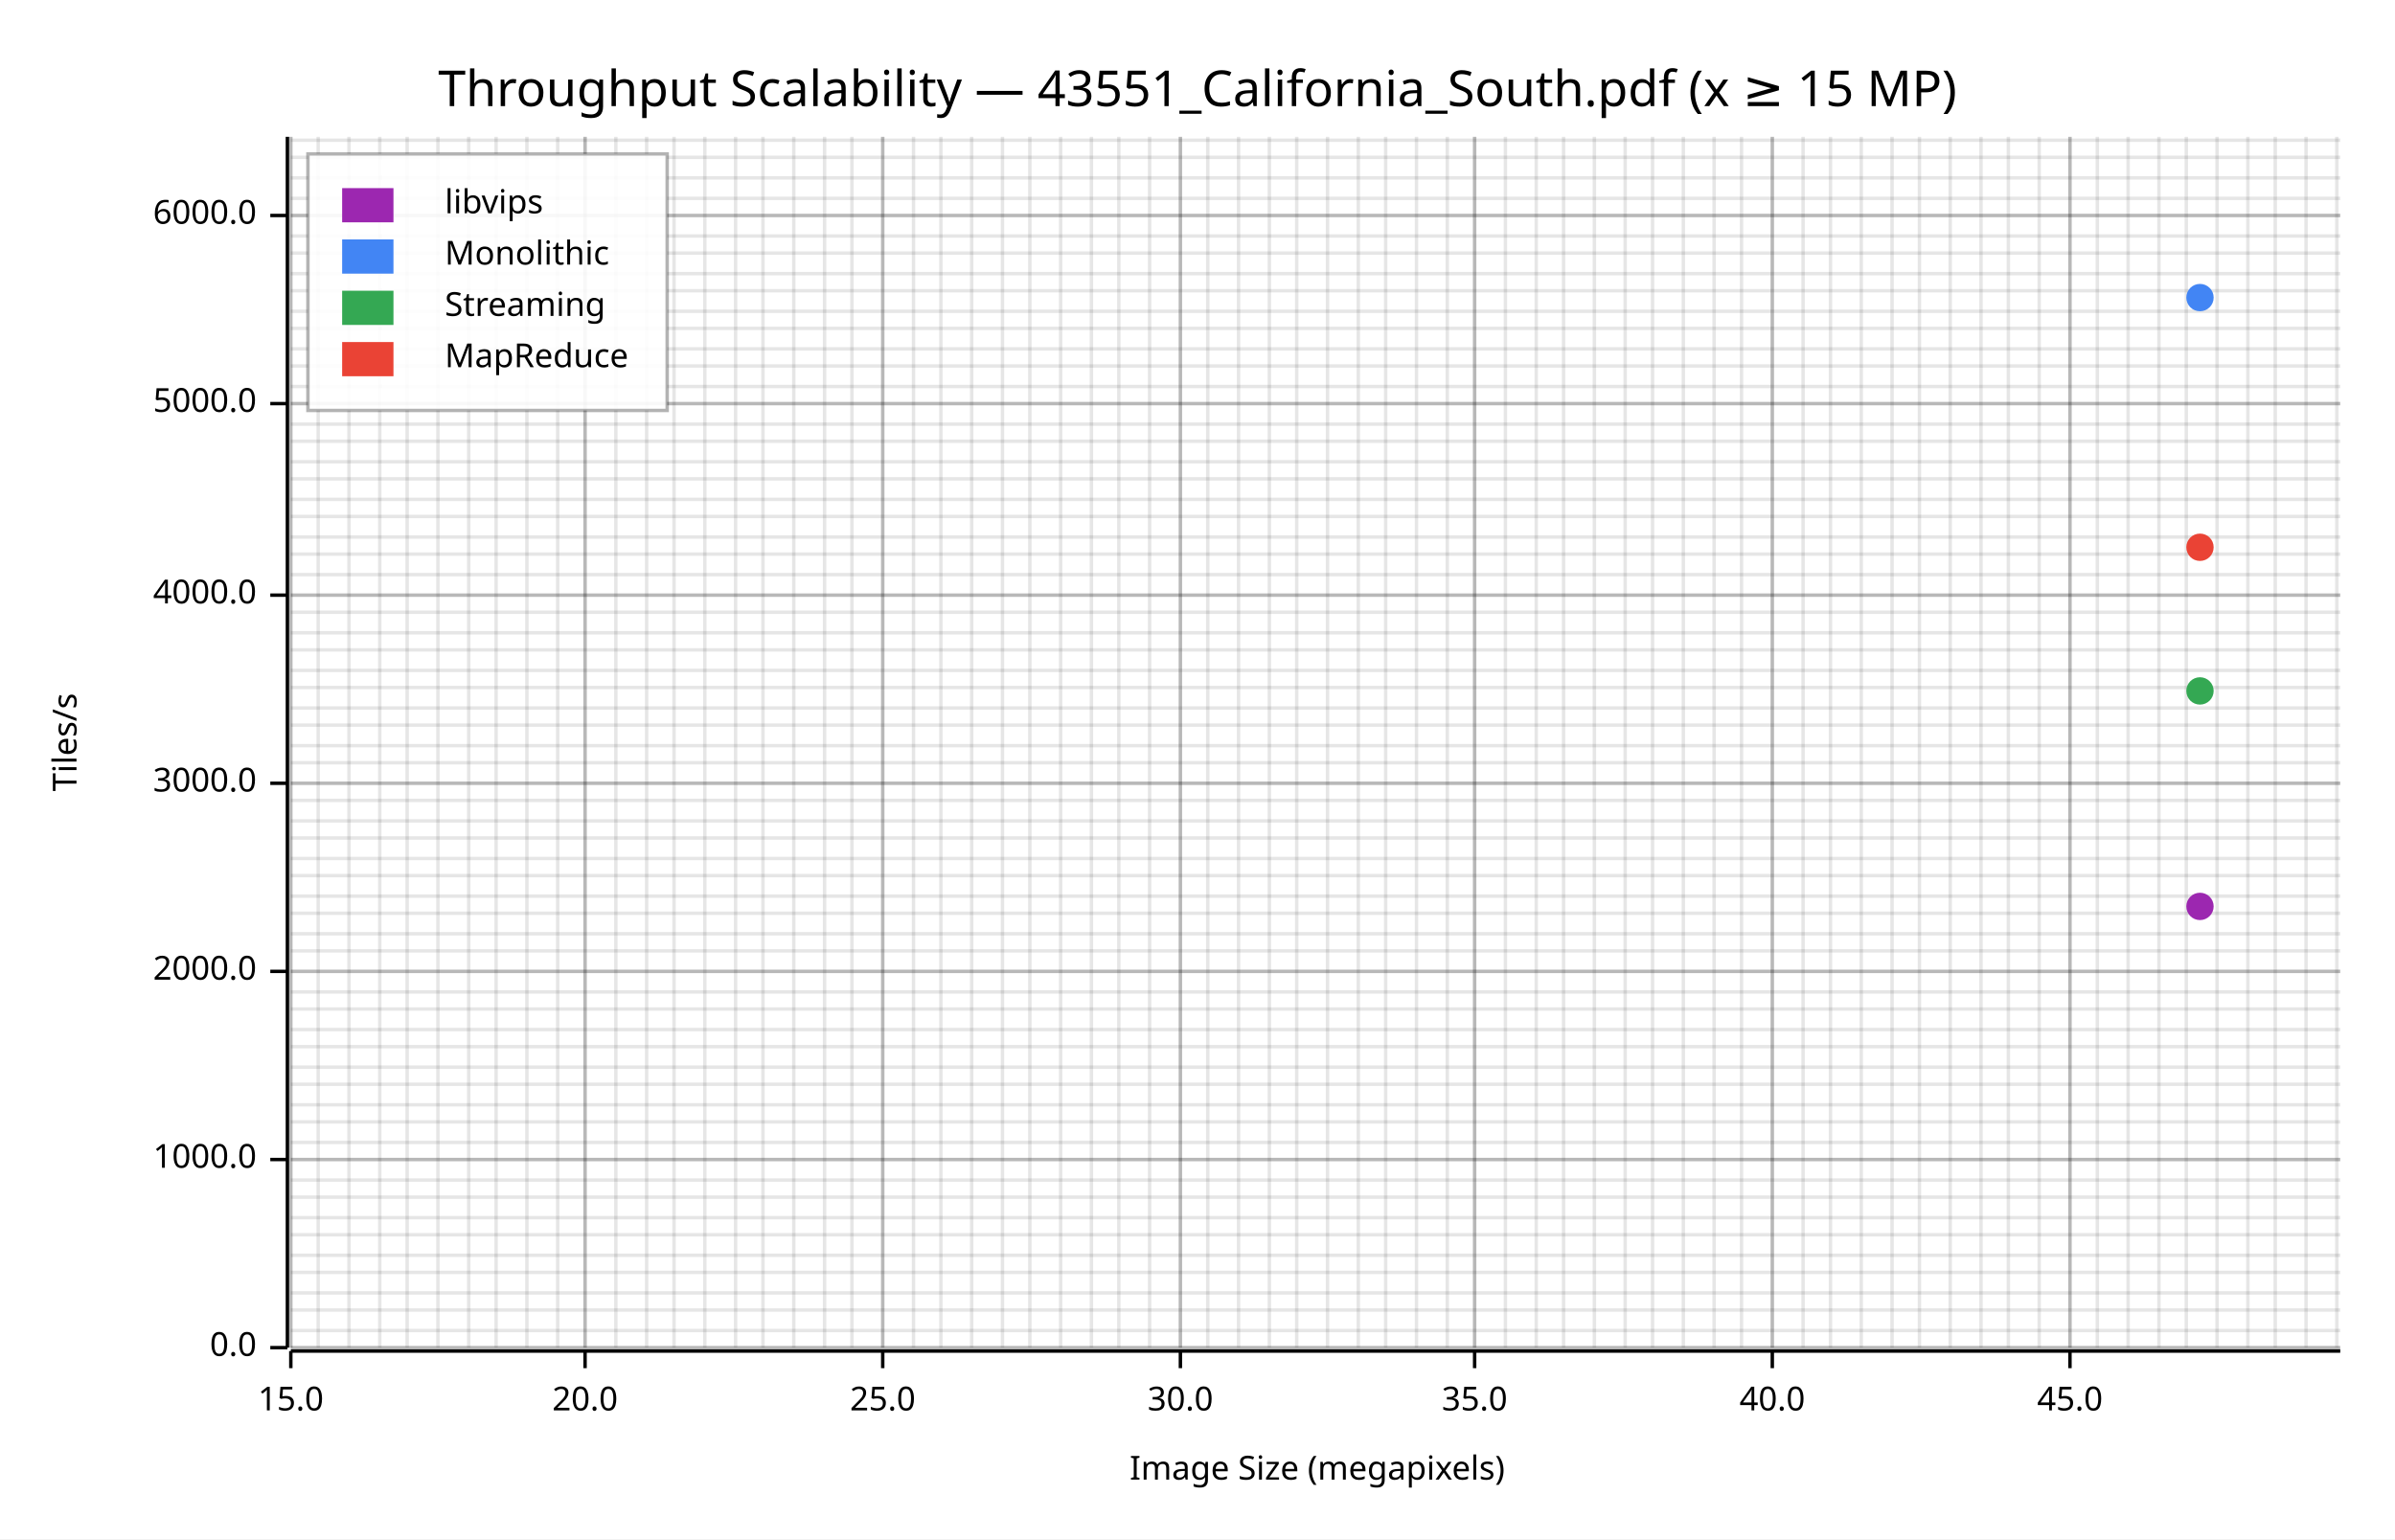
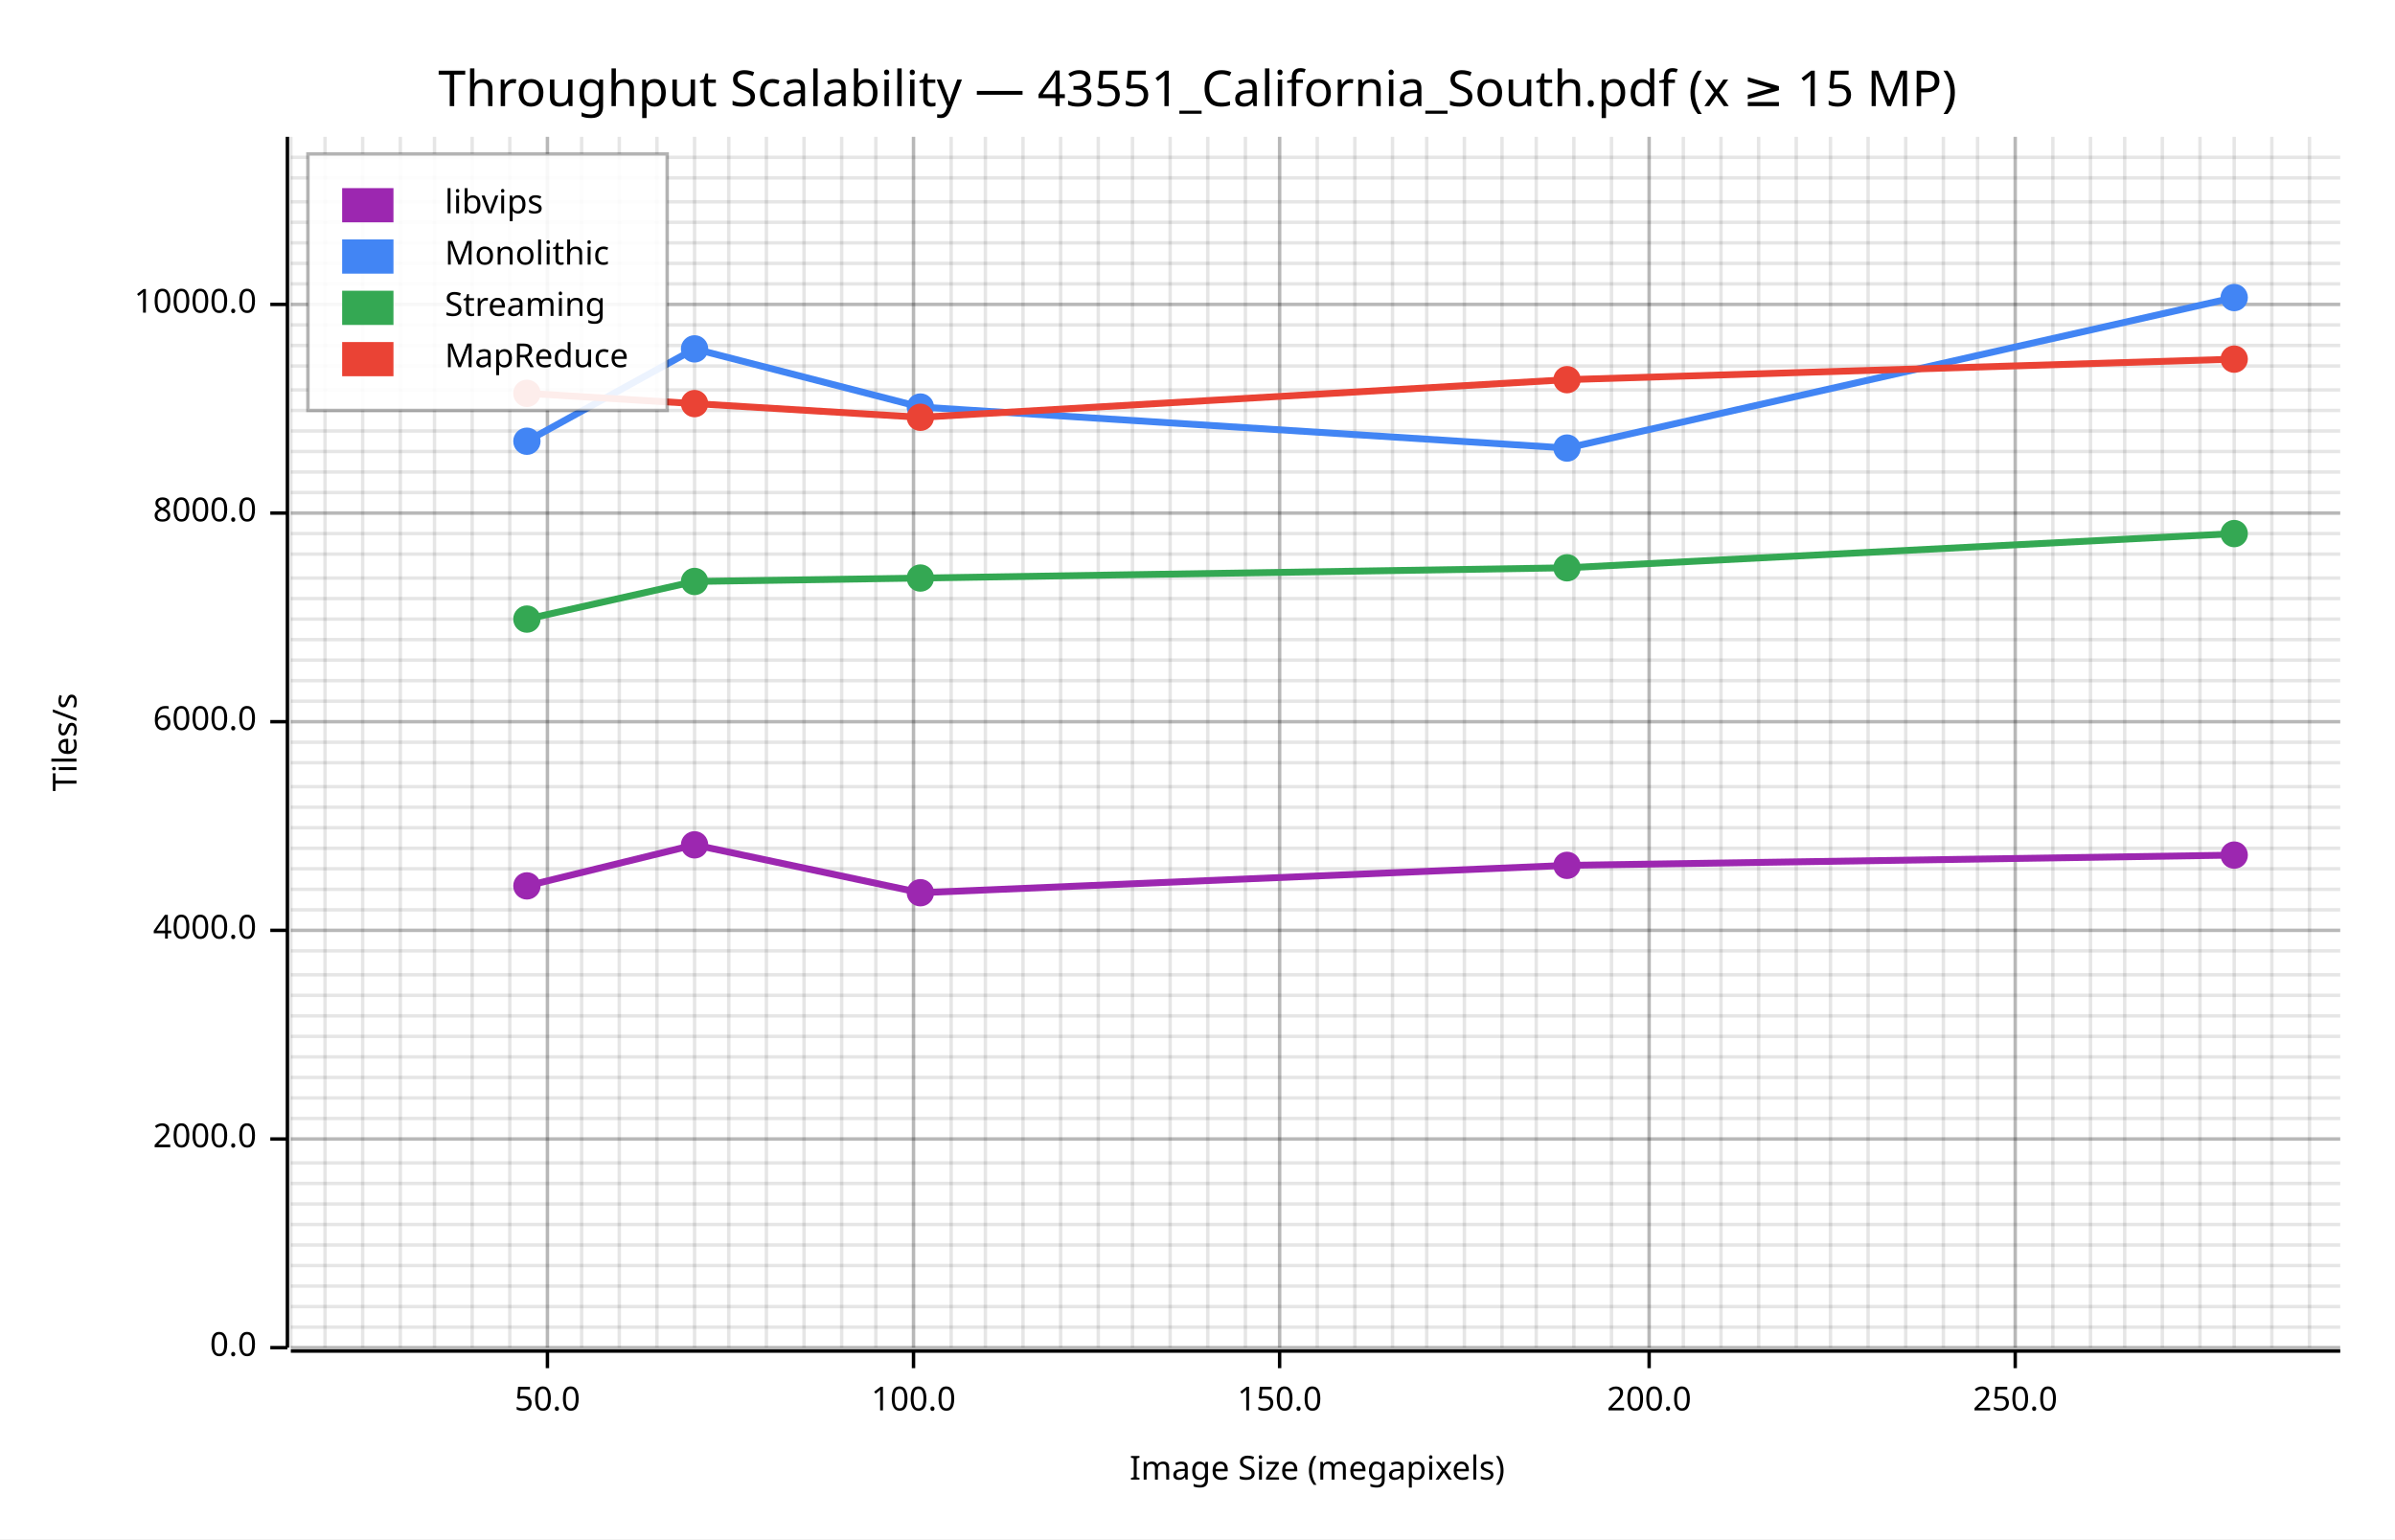
<svg xmlns="http://www.w3.org/2000/svg" width="700" height="450" viewBox="0 0 700 450">
  <rect x="0" y="0" width="700" height="450" opacity="1" fill="#FFFFFF" stroke="none" />
  <text x="350" y="20" dy="0.76em" text-anchor="middle" font-family="sans-serif" font-size="14.516" opacity="1" fill="#000000">
Throughput Scalability — 43551_California_South.pdf  (x ≥ 15 MP)
</text>
  <line opacity="0.1" stroke="#000000" stroke-width="1" x1="85" y1="394" x2="85" y2="40" />
-   <line opacity="0.1" stroke="#000000" stroke-width="1" x1="93" y1="394" x2="93" y2="40" />
-   <line opacity="0.1" stroke="#000000" stroke-width="1" x1="102" y1="394" x2="102" y2="40" />
-   <line opacity="0.1" stroke="#000000" stroke-width="1" x1="111" y1="394" x2="111" y2="40" />
-   <line opacity="0.1" stroke="#000000" stroke-width="1" x1="119" y1="394" x2="119" y2="40" />
-   <line opacity="0.1" stroke="#000000" stroke-width="1" x1="128" y1="394" x2="128" y2="40" />
-   <line opacity="0.1" stroke="#000000" stroke-width="1" x1="137" y1="394" x2="137" y2="40" />
-   <line opacity="0.1" stroke="#000000" stroke-width="1" x1="145" y1="394" x2="145" y2="40" />
-   <line opacity="0.1" stroke="#000000" stroke-width="1" x1="154" y1="394" x2="154" y2="40" />
-   <line opacity="0.1" stroke="#000000" stroke-width="1" x1="163" y1="394" x2="163" y2="40" />
-   <line opacity="0.1" stroke="#000000" stroke-width="1" x1="171" y1="394" x2="171" y2="40" />
-   <line opacity="0.1" stroke="#000000" stroke-width="1" x1="180" y1="394" x2="180" y2="40" />
-   <line opacity="0.1" stroke="#000000" stroke-width="1" x1="189" y1="394" x2="189" y2="40" />
-   <line opacity="0.1" stroke="#000000" stroke-width="1" x1="197" y1="394" x2="197" y2="40" />
-   <line opacity="0.1" stroke="#000000" stroke-width="1" x1="206" y1="394" x2="206" y2="40" />
-   <line opacity="0.1" stroke="#000000" stroke-width="1" x1="215" y1="394" x2="215" y2="40" />
-   <line opacity="0.1" stroke="#000000" stroke-width="1" x1="223" y1="394" x2="223" y2="40" />
-   <line opacity="0.1" stroke="#000000" stroke-width="1" x1="232" y1="394" x2="232" y2="40" />
-   <line opacity="0.1" stroke="#000000" stroke-width="1" x1="241" y1="394" x2="241" y2="40" />
-   <line opacity="0.1" stroke="#000000" stroke-width="1" x1="249" y1="394" x2="249" y2="40" />
-   <line opacity="0.1" stroke="#000000" stroke-width="1" x1="258" y1="394" x2="258" y2="40" />
+   <line opacity="0.1" stroke="#000000" stroke-width="1" x1="95" y1="394" x2="95" y2="40" />
+   <line opacity="0.1" stroke="#000000" stroke-width="1" x1="106" y1="394" x2="106" y2="40" />
+   <line opacity="0.1" stroke="#000000" stroke-width="1" x1="117" y1="394" x2="117" y2="40" />
+   <line opacity="0.1" stroke="#000000" stroke-width="1" x1="127" y1="394" x2="127" y2="40" />
+   <line opacity="0.1" stroke="#000000" stroke-width="1" x1="138" y1="394" x2="138" y2="40" />
+   <line opacity="0.1" stroke="#000000" stroke-width="1" x1="149" y1="394" x2="149" y2="40" />
+   <line opacity="0.1" stroke="#000000" stroke-width="1" x1="160" y1="394" x2="160" y2="40" />
+   <line opacity="0.1" stroke="#000000" stroke-width="1" x1="170" y1="394" x2="170" y2="40" />
+   <line opacity="0.1" stroke="#000000" stroke-width="1" x1="181" y1="394" x2="181" y2="40" />
+   <line opacity="0.1" stroke="#000000" stroke-width="1" x1="192" y1="394" x2="192" y2="40" />
+   <line opacity="0.1" stroke="#000000" stroke-width="1" x1="203" y1="394" x2="203" y2="40" />
+   <line opacity="0.1" stroke="#000000" stroke-width="1" x1="213" y1="394" x2="213" y2="40" />
+   <line opacity="0.1" stroke="#000000" stroke-width="1" x1="224" y1="394" x2="224" y2="40" />
+   <line opacity="0.1" stroke="#000000" stroke-width="1" x1="235" y1="394" x2="235" y2="40" />
+   <line opacity="0.1" stroke="#000000" stroke-width="1" x1="246" y1="394" x2="246" y2="40" />
+   <line opacity="0.1" stroke="#000000" stroke-width="1" x1="256" y1="394" x2="256" y2="40" />
  <line opacity="0.1" stroke="#000000" stroke-width="1" x1="267" y1="394" x2="267" y2="40" />
-   <line opacity="0.1" stroke="#000000" stroke-width="1" x1="275" y1="394" x2="275" y2="40" />
-   <line opacity="0.1" stroke="#000000" stroke-width="1" x1="284" y1="394" x2="284" y2="40" />
-   <line opacity="0.1" stroke="#000000" stroke-width="1" x1="293" y1="394" x2="293" y2="40" />
-   <line opacity="0.1" stroke="#000000" stroke-width="1" x1="301" y1="394" x2="301" y2="40" />
+   <line opacity="0.1" stroke="#000000" stroke-width="1" x1="278" y1="394" x2="278" y2="40" />
+   <line opacity="0.1" stroke="#000000" stroke-width="1" x1="288" y1="394" x2="288" y2="40" />
+   <line opacity="0.1" stroke="#000000" stroke-width="1" x1="299" y1="394" x2="299" y2="40" />
  <line opacity="0.1" stroke="#000000" stroke-width="1" x1="310" y1="394" x2="310" y2="40" />
-   <line opacity="0.1" stroke="#000000" stroke-width="1" x1="319" y1="394" x2="319" y2="40" />
-   <line opacity="0.1" stroke="#000000" stroke-width="1" x1="327" y1="394" x2="327" y2="40" />
-   <line opacity="0.1" stroke="#000000" stroke-width="1" x1="336" y1="394" x2="336" y2="40" />
-   <line opacity="0.1" stroke="#000000" stroke-width="1" x1="345" y1="394" x2="345" y2="40" />
+   <line opacity="0.1" stroke="#000000" stroke-width="1" x1="321" y1="394" x2="321" y2="40" />
+   <line opacity="0.1" stroke="#000000" stroke-width="1" x1="331" y1="394" x2="331" y2="40" />
+   <line opacity="0.1" stroke="#000000" stroke-width="1" x1="342" y1="394" x2="342" y2="40" />
  <line opacity="0.1" stroke="#000000" stroke-width="1" x1="353" y1="394" x2="353" y2="40" />
-   <line opacity="0.1" stroke="#000000" stroke-width="1" x1="362" y1="394" x2="362" y2="40" />
-   <line opacity="0.1" stroke="#000000" stroke-width="1" x1="371" y1="394" x2="371" y2="40" />
-   <line opacity="0.1" stroke="#000000" stroke-width="1" x1="379" y1="394" x2="379" y2="40" />
-   <line opacity="0.1" stroke="#000000" stroke-width="1" x1="388" y1="394" x2="388" y2="40" />
-   <line opacity="0.1" stroke="#000000" stroke-width="1" x1="397" y1="394" x2="397" y2="40" />
-   <line opacity="0.1" stroke="#000000" stroke-width="1" x1="405" y1="394" x2="405" y2="40" />
-   <line opacity="0.1" stroke="#000000" stroke-width="1" x1="414" y1="394" x2="414" y2="40" />
-   <line opacity="0.1" stroke="#000000" stroke-width="1" x1="423" y1="394" x2="423" y2="40" />
-   <line opacity="0.1" stroke="#000000" stroke-width="1" x1="431" y1="394" x2="431" y2="40" />
-   <line opacity="0.1" stroke="#000000" stroke-width="1" x1="440" y1="394" x2="440" y2="40" />
+   <line opacity="0.1" stroke="#000000" stroke-width="1" x1="364" y1="394" x2="364" y2="40" />
+   <line opacity="0.1" stroke="#000000" stroke-width="1" x1="374" y1="394" x2="374" y2="40" />
+   <line opacity="0.1" stroke="#000000" stroke-width="1" x1="385" y1="394" x2="385" y2="40" />
+   <line opacity="0.1" stroke="#000000" stroke-width="1" x1="396" y1="394" x2="396" y2="40" />
+   <line opacity="0.1" stroke="#000000" stroke-width="1" x1="407" y1="394" x2="407" y2="40" />
+   <line opacity="0.1" stroke="#000000" stroke-width="1" x1="417" y1="394" x2="417" y2="40" />
+   <line opacity="0.1" stroke="#000000" stroke-width="1" x1="428" y1="394" x2="428" y2="40" />
+   <line opacity="0.1" stroke="#000000" stroke-width="1" x1="439" y1="394" x2="439" y2="40" />
  <line opacity="0.1" stroke="#000000" stroke-width="1" x1="449" y1="394" x2="449" y2="40" />
-   <line opacity="0.1" stroke="#000000" stroke-width="1" x1="457" y1="394" x2="457" y2="40" />
-   <line opacity="0.1" stroke="#000000" stroke-width="1" x1="466" y1="394" x2="466" y2="40" />
-   <line opacity="0.1" stroke="#000000" stroke-width="1" x1="475" y1="394" x2="475" y2="40" />
-   <line opacity="0.1" stroke="#000000" stroke-width="1" x1="483" y1="394" x2="483" y2="40" />
+   <line opacity="0.1" stroke="#000000" stroke-width="1" x1="460" y1="394" x2="460" y2="40" />
+   <line opacity="0.1" stroke="#000000" stroke-width="1" x1="471" y1="394" x2="471" y2="40" />
+   <line opacity="0.1" stroke="#000000" stroke-width="1" x1="482" y1="394" x2="482" y2="40" />
  <line opacity="0.1" stroke="#000000" stroke-width="1" x1="492" y1="394" x2="492" y2="40" />
-   <line opacity="0.1" stroke="#000000" stroke-width="1" x1="501" y1="394" x2="501" y2="40" />
-   <line opacity="0.1" stroke="#000000" stroke-width="1" x1="509" y1="394" x2="509" y2="40" />
-   <line opacity="0.1" stroke="#000000" stroke-width="1" x1="518" y1="394" x2="518" y2="40" />
-   <line opacity="0.1" stroke="#000000" stroke-width="1" x1="527" y1="394" x2="527" y2="40" />
+   <line opacity="0.1" stroke="#000000" stroke-width="1" x1="503" y1="394" x2="503" y2="40" />
+   <line opacity="0.1" stroke="#000000" stroke-width="1" x1="514" y1="394" x2="514" y2="40" />
+   <line opacity="0.1" stroke="#000000" stroke-width="1" x1="525" y1="394" x2="525" y2="40" />
  <line opacity="0.1" stroke="#000000" stroke-width="1" x1="535" y1="394" x2="535" y2="40" />
-   <line opacity="0.1" stroke="#000000" stroke-width="1" x1="544" y1="394" x2="544" y2="40" />
-   <line opacity="0.1" stroke="#000000" stroke-width="1" x1="553" y1="394" x2="553" y2="40" />
-   <line opacity="0.1" stroke="#000000" stroke-width="1" x1="561" y1="394" x2="561" y2="40" />
-   <line opacity="0.1" stroke="#000000" stroke-width="1" x1="570" y1="394" x2="570" y2="40" />
-   <line opacity="0.1" stroke="#000000" stroke-width="1" x1="579" y1="394" x2="579" y2="40" />
-   <line opacity="0.1" stroke="#000000" stroke-width="1" x1="587" y1="394" x2="587" y2="40" />
-   <line opacity="0.1" stroke="#000000" stroke-width="1" x1="596" y1="394" x2="596" y2="40" />
-   <line opacity="0.1" stroke="#000000" stroke-width="1" x1="605" y1="394" x2="605" y2="40" />
-   <line opacity="0.1" stroke="#000000" stroke-width="1" x1="613" y1="394" x2="613" y2="40" />
-   <line opacity="0.1" stroke="#000000" stroke-width="1" x1="622" y1="394" x2="622" y2="40" />
-   <line opacity="0.1" stroke="#000000" stroke-width="1" x1="631" y1="394" x2="631" y2="40" />
-   <line opacity="0.1" stroke="#000000" stroke-width="1" x1="639" y1="394" x2="639" y2="40" />
-   <line opacity="0.1" stroke="#000000" stroke-width="1" x1="648" y1="394" x2="648" y2="40" />
-   <line opacity="0.1" stroke="#000000" stroke-width="1" x1="657" y1="394" x2="657" y2="40" />
-   <line opacity="0.1" stroke="#000000" stroke-width="1" x1="665" y1="394" x2="665" y2="40" />
-   <line opacity="0.1" stroke="#000000" stroke-width="1" x1="674" y1="394" x2="674" y2="40" />
-   <line opacity="0.1" stroke="#000000" stroke-width="1" x1="683" y1="394" x2="683" y2="40" />
+   <line opacity="0.1" stroke="#000000" stroke-width="1" x1="546" y1="394" x2="546" y2="40" />
+   <line opacity="0.1" stroke="#000000" stroke-width="1" x1="557" y1="394" x2="557" y2="40" />
+   <line opacity="0.1" stroke="#000000" stroke-width="1" x1="568" y1="394" x2="568" y2="40" />
+   <line opacity="0.1" stroke="#000000" stroke-width="1" x1="578" y1="394" x2="578" y2="40" />
+   <line opacity="0.1" stroke="#000000" stroke-width="1" x1="589" y1="394" x2="589" y2="40" />
+   <line opacity="0.1" stroke="#000000" stroke-width="1" x1="600" y1="394" x2="600" y2="40" />
+   <line opacity="0.1" stroke="#000000" stroke-width="1" x1="611" y1="394" x2="611" y2="40" />
+   <line opacity="0.1" stroke="#000000" stroke-width="1" x1="621" y1="394" x2="621" y2="40" />
+   <line opacity="0.1" stroke="#000000" stroke-width="1" x1="632" y1="394" x2="632" y2="40" />
+   <line opacity="0.1" stroke="#000000" stroke-width="1" x1="643" y1="394" x2="643" y2="40" />
+   <line opacity="0.1" stroke="#000000" stroke-width="1" x1="653" y1="394" x2="653" y2="40" />
+   <line opacity="0.1" stroke="#000000" stroke-width="1" x1="664" y1="394" x2="664" y2="40" />
+   <line opacity="0.1" stroke="#000000" stroke-width="1" x1="675" y1="394" x2="675" y2="40" />
  <line opacity="0.1" stroke="#000000" stroke-width="1" x1="85" y1="394" x2="684" y2="394" />
-   <line opacity="0.1" stroke="#000000" stroke-width="1" x1="85" y1="389" x2="684" y2="389" />
-   <line opacity="0.1" stroke="#000000" stroke-width="1" x1="85" y1="383" x2="684" y2="383" />
-   <line opacity="0.1" stroke="#000000" stroke-width="1" x1="85" y1="378" x2="684" y2="378" />
-   <line opacity="0.1" stroke="#000000" stroke-width="1" x1="85" y1="372" x2="684" y2="372" />
-   <line opacity="0.1" stroke="#000000" stroke-width="1" x1="85" y1="367" x2="684" y2="367" />
-   <line opacity="0.1" stroke="#000000" stroke-width="1" x1="85" y1="361" x2="684" y2="361" />
-   <line opacity="0.1" stroke="#000000" stroke-width="1" x1="85" y1="356" x2="684" y2="356" />
-   <line opacity="0.1" stroke="#000000" stroke-width="1" x1="85" y1="350" x2="684" y2="350" />
-   <line opacity="0.1" stroke="#000000" stroke-width="1" x1="85" y1="345" x2="684" y2="345" />
-   <line opacity="0.1" stroke="#000000" stroke-width="1" x1="85" y1="339" x2="684" y2="339" />
-   <line opacity="0.1" stroke="#000000" stroke-width="1" x1="85" y1="334" x2="684" y2="334" />
-   <line opacity="0.1" stroke="#000000" stroke-width="1" x1="85" y1="328" x2="684" y2="328" />
-   <line opacity="0.1" stroke="#000000" stroke-width="1" x1="85" y1="323" x2="684" y2="323" />
-   <line opacity="0.1" stroke="#000000" stroke-width="1" x1="85" y1="317" x2="684" y2="317" />
-   <line opacity="0.1" stroke="#000000" stroke-width="1" x1="85" y1="312" x2="684" y2="312" />
-   <line opacity="0.1" stroke="#000000" stroke-width="1" x1="85" y1="306" x2="684" y2="306" />
-   <line opacity="0.1" stroke="#000000" stroke-width="1" x1="85" y1="301" x2="684" y2="301" />
-   <line opacity="0.1" stroke="#000000" stroke-width="1" x1="85" y1="295" x2="684" y2="295" />
-   <line opacity="0.1" stroke="#000000" stroke-width="1" x1="85" y1="290" x2="684" y2="290" />
-   <line opacity="0.1" stroke="#000000" stroke-width="1" x1="85" y1="284" x2="684" y2="284" />
+   <line opacity="0.1" stroke="#000000" stroke-width="1" x1="85" y1="388" x2="684" y2="388" />
+   <line opacity="0.1" stroke="#000000" stroke-width="1" x1="85" y1="382" x2="684" y2="382" />
+   <line opacity="0.1" stroke="#000000" stroke-width="1" x1="85" y1="376" x2="684" y2="376" />
+   <line opacity="0.1" stroke="#000000" stroke-width="1" x1="85" y1="370" x2="684" y2="370" />
+   <line opacity="0.1" stroke="#000000" stroke-width="1" x1="85" y1="364" x2="684" y2="364" />
+   <line opacity="0.1" stroke="#000000" stroke-width="1" x1="85" y1="358" x2="684" y2="358" />
+   <line opacity="0.1" stroke="#000000" stroke-width="1" x1="85" y1="352" x2="684" y2="352" />
+   <line opacity="0.1" stroke="#000000" stroke-width="1" x1="85" y1="346" x2="684" y2="346" />
+   <line opacity="0.1" stroke="#000000" stroke-width="1" x1="85" y1="340" x2="684" y2="340" />
+   <line opacity="0.1" stroke="#000000" stroke-width="1" x1="85" y1="333" x2="684" y2="333" />
+   <line opacity="0.1" stroke="#000000" stroke-width="1" x1="85" y1="327" x2="684" y2="327" />
+   <line opacity="0.1" stroke="#000000" stroke-width="1" x1="85" y1="321" x2="684" y2="321" />
+   <line opacity="0.1" stroke="#000000" stroke-width="1" x1="85" y1="315" x2="684" y2="315" />
+   <line opacity="0.1" stroke="#000000" stroke-width="1" x1="85" y1="309" x2="684" y2="309" />
+   <line opacity="0.1" stroke="#000000" stroke-width="1" x1="85" y1="303" x2="684" y2="303" />
+   <line opacity="0.1" stroke="#000000" stroke-width="1" x1="85" y1="297" x2="684" y2="297" />
+   <line opacity="0.1" stroke="#000000" stroke-width="1" x1="85" y1="291" x2="684" y2="291" />
+   <line opacity="0.1" stroke="#000000" stroke-width="1" x1="85" y1="285" x2="684" y2="285" />
  <line opacity="0.1" stroke="#000000" stroke-width="1" x1="85" y1="278" x2="684" y2="278" />
-   <line opacity="0.1" stroke="#000000" stroke-width="1" x1="85" y1="273" x2="684" y2="273" />
-   <line opacity="0.1" stroke="#000000" stroke-width="1" x1="85" y1="267" x2="684" y2="267" />
-   <line opacity="0.1" stroke="#000000" stroke-width="1" x1="85" y1="262" x2="684" y2="262" />
-   <line opacity="0.1" stroke="#000000" stroke-width="1" x1="85" y1="256" x2="684" y2="256" />
-   <line opacity="0.1" stroke="#000000" stroke-width="1" x1="85" y1="251" x2="684" y2="251" />
-   <line opacity="0.1" stroke="#000000" stroke-width="1" x1="85" y1="245" x2="684" y2="245" />
-   <line opacity="0.1" stroke="#000000" stroke-width="1" x1="85" y1="240" x2="684" y2="240" />
-   <line opacity="0.1" stroke="#000000" stroke-width="1" x1="85" y1="234" x2="684" y2="234" />
-   <line opacity="0.1" stroke="#000000" stroke-width="1" x1="85" y1="229" x2="684" y2="229" />
+   <line opacity="0.1" stroke="#000000" stroke-width="1" x1="85" y1="272" x2="684" y2="272" />
+   <line opacity="0.1" stroke="#000000" stroke-width="1" x1="85" y1="266" x2="684" y2="266" />
+   <line opacity="0.1" stroke="#000000" stroke-width="1" x1="85" y1="260" x2="684" y2="260" />
+   <line opacity="0.1" stroke="#000000" stroke-width="1" x1="85" y1="254" x2="684" y2="254" />
+   <line opacity="0.1" stroke="#000000" stroke-width="1" x1="85" y1="248" x2="684" y2="248" />
+   <line opacity="0.1" stroke="#000000" stroke-width="1" x1="85" y1="242" x2="684" y2="242" />
+   <line opacity="0.1" stroke="#000000" stroke-width="1" x1="85" y1="236" x2="684" y2="236" />
+   <line opacity="0.1" stroke="#000000" stroke-width="1" x1="85" y1="230" x2="684" y2="230" />
  <line opacity="0.1" stroke="#000000" stroke-width="1" x1="85" y1="223" x2="684" y2="223" />
-   <line opacity="0.1" stroke="#000000" stroke-width="1" x1="85" y1="218" x2="684" y2="218" />
-   <line opacity="0.1" stroke="#000000" stroke-width="1" x1="85" y1="212" x2="684" y2="212" />
-   <line opacity="0.1" stroke="#000000" stroke-width="1" x1="85" y1="207" x2="684" y2="207" />
-   <line opacity="0.1" stroke="#000000" stroke-width="1" x1="85" y1="201" x2="684" y2="201" />
-   <line opacity="0.1" stroke="#000000" stroke-width="1" x1="85" y1="196" x2="684" y2="196" />
-   <line opacity="0.1" stroke="#000000" stroke-width="1" x1="85" y1="190" x2="684" y2="190" />
-   <line opacity="0.1" stroke="#000000" stroke-width="1" x1="85" y1="185" x2="684" y2="185" />
-   <line opacity="0.1" stroke="#000000" stroke-width="1" x1="85" y1="179" x2="684" y2="179" />
-   <line opacity="0.1" stroke="#000000" stroke-width="1" x1="85" y1="174" x2="684" y2="174" />
-   <line opacity="0.1" stroke="#000000" stroke-width="1" x1="85" y1="168" x2="684" y2="168" />
+   <line opacity="0.1" stroke="#000000" stroke-width="1" x1="85" y1="217" x2="684" y2="217" />
+   <line opacity="0.1" stroke="#000000" stroke-width="1" x1="85" y1="211" x2="684" y2="211" />
+   <line opacity="0.1" stroke="#000000" stroke-width="1" x1="85" y1="205" x2="684" y2="205" />
+   <line opacity="0.1" stroke="#000000" stroke-width="1" x1="85" y1="199" x2="684" y2="199" />
+   <line opacity="0.1" stroke="#000000" stroke-width="1" x1="85" y1="193" x2="684" y2="193" />
+   <line opacity="0.1" stroke="#000000" stroke-width="1" x1="85" y1="187" x2="684" y2="187" />
+   <line opacity="0.1" stroke="#000000" stroke-width="1" x1="85" y1="181" x2="684" y2="181" />
+   <line opacity="0.1" stroke="#000000" stroke-width="1" x1="85" y1="175" x2="684" y2="175" />
+   <line opacity="0.1" stroke="#000000" stroke-width="1" x1="85" y1="169" x2="684" y2="169" />
  <line opacity="0.1" stroke="#000000" stroke-width="1" x1="85" y1="162" x2="684" y2="162" />
-   <line opacity="0.1" stroke="#000000" stroke-width="1" x1="85" y1="157" x2="684" y2="157" />
-   <line opacity="0.1" stroke="#000000" stroke-width="1" x1="85" y1="151" x2="684" y2="151" />
-   <line opacity="0.1" stroke="#000000" stroke-width="1" x1="85" y1="146" x2="684" y2="146" />
-   <line opacity="0.1" stroke="#000000" stroke-width="1" x1="85" y1="140" x2="684" y2="140" />
-   <line opacity="0.1" stroke="#000000" stroke-width="1" x1="85" y1="135" x2="684" y2="135" />
-   <line opacity="0.1" stroke="#000000" stroke-width="1" x1="85" y1="129" x2="684" y2="129" />
-   <line opacity="0.1" stroke="#000000" stroke-width="1" x1="85" y1="124" x2="684" y2="124" />
-   <line opacity="0.1" stroke="#000000" stroke-width="1" x1="85" y1="118" x2="684" y2="118" />
-   <line opacity="0.1" stroke="#000000" stroke-width="1" x1="85" y1="113" x2="684" y2="113" />
+   <line opacity="0.1" stroke="#000000" stroke-width="1" x1="85" y1="156" x2="684" y2="156" />
+   <line opacity="0.1" stroke="#000000" stroke-width="1" x1="85" y1="150" x2="684" y2="150" />
+   <line opacity="0.1" stroke="#000000" stroke-width="1" x1="85" y1="144" x2="684" y2="144" />
+   <line opacity="0.1" stroke="#000000" stroke-width="1" x1="85" y1="138" x2="684" y2="138" />
+   <line opacity="0.1" stroke="#000000" stroke-width="1" x1="85" y1="132" x2="684" y2="132" />
+   <line opacity="0.1" stroke="#000000" stroke-width="1" x1="85" y1="126" x2="684" y2="126" />
+   <line opacity="0.1" stroke="#000000" stroke-width="1" x1="85" y1="120" x2="684" y2="120" />
+   <line opacity="0.1" stroke="#000000" stroke-width="1" x1="85" y1="114" x2="684" y2="114" />
  <line opacity="0.1" stroke="#000000" stroke-width="1" x1="85" y1="107" x2="684" y2="107" />
-   <line opacity="0.1" stroke="#000000" stroke-width="1" x1="85" y1="102" x2="684" y2="102" />
-   <line opacity="0.1" stroke="#000000" stroke-width="1" x1="85" y1="96" x2="684" y2="96" />
-   <line opacity="0.1" stroke="#000000" stroke-width="1" x1="85" y1="91" x2="684" y2="91" />
-   <line opacity="0.1" stroke="#000000" stroke-width="1" x1="85" y1="85" x2="684" y2="85" />
-   <line opacity="0.1" stroke="#000000" stroke-width="1" x1="85" y1="80" x2="684" y2="80" />
-   <line opacity="0.1" stroke="#000000" stroke-width="1" x1="85" y1="74" x2="684" y2="74" />
-   <line opacity="0.1" stroke="#000000" stroke-width="1" x1="85" y1="69" x2="684" y2="69" />
-   <line opacity="0.1" stroke="#000000" stroke-width="1" x1="85" y1="63" x2="684" y2="63" />
-   <line opacity="0.1" stroke="#000000" stroke-width="1" x1="85" y1="58" x2="684" y2="58" />
+   <line opacity="0.1" stroke="#000000" stroke-width="1" x1="85" y1="101" x2="684" y2="101" />
+   <line opacity="0.1" stroke="#000000" stroke-width="1" x1="85" y1="95" x2="684" y2="95" />
+   <line opacity="0.1" stroke="#000000" stroke-width="1" x1="85" y1="89" x2="684" y2="89" />
+   <line opacity="0.1" stroke="#000000" stroke-width="1" x1="85" y1="83" x2="684" y2="83" />
+   <line opacity="0.1" stroke="#000000" stroke-width="1" x1="85" y1="77" x2="684" y2="77" />
+   <line opacity="0.1" stroke="#000000" stroke-width="1" x1="85" y1="71" x2="684" y2="71" />
+   <line opacity="0.1" stroke="#000000" stroke-width="1" x1="85" y1="65" x2="684" y2="65" />
+   <line opacity="0.1" stroke="#000000" stroke-width="1" x1="85" y1="59" x2="684" y2="59" />
  <line opacity="0.1" stroke="#000000" stroke-width="1" x1="85" y1="52" x2="684" y2="52" />
  <line opacity="0.1" stroke="#000000" stroke-width="1" x1="85" y1="46" x2="684" y2="46" />
-   <line opacity="0.1" stroke="#000000" stroke-width="1" x1="85" y1="41" x2="684" y2="41" />
  <text x="15" y="217" dy="0.76em" text-anchor="middle" font-family="sans-serif" font-size="9.677" opacity="1" fill="#000000" transform="rotate(270, 15, 217)">
Tiles/s
</text>
  <text x="385" y="435" dy="-0.5ex" text-anchor="middle" font-family="sans-serif" font-size="9.677" opacity="1" fill="#000000">
Image Size (megapixels)
</text>
-   <line opacity="0.2" stroke="#000000" stroke-width="1" x1="85" y1="394" x2="85" y2="40" />
-   <line opacity="0.2" stroke="#000000" stroke-width="1" x1="171" y1="394" x2="171" y2="40" />
-   <line opacity="0.2" stroke="#000000" stroke-width="1" x1="258" y1="394" x2="258" y2="40" />
-   <line opacity="0.2" stroke="#000000" stroke-width="1" x1="345" y1="394" x2="345" y2="40" />
-   <line opacity="0.2" stroke="#000000" stroke-width="1" x1="431" y1="394" x2="431" y2="40" />
-   <line opacity="0.2" stroke="#000000" stroke-width="1" x1="518" y1="394" x2="518" y2="40" />
-   <line opacity="0.2" stroke="#000000" stroke-width="1" x1="605" y1="394" x2="605" y2="40" />
+   <line opacity="0.2" stroke="#000000" stroke-width="1" x1="160" y1="394" x2="160" y2="40" />
+   <line opacity="0.2" stroke="#000000" stroke-width="1" x1="267" y1="394" x2="267" y2="40" />
+   <line opacity="0.2" stroke="#000000" stroke-width="1" x1="374" y1="394" x2="374" y2="40" />
+   <line opacity="0.2" stroke="#000000" stroke-width="1" x1="482" y1="394" x2="482" y2="40" />
+   <line opacity="0.2" stroke="#000000" stroke-width="1" x1="589" y1="394" x2="589" y2="40" />
  <line opacity="0.2" stroke="#000000" stroke-width="1" x1="85" y1="394" x2="684" y2="394" />
-   <line opacity="0.2" stroke="#000000" stroke-width="1" x1="85" y1="339" x2="684" y2="339" />
-   <line opacity="0.2" stroke="#000000" stroke-width="1" x1="85" y1="284" x2="684" y2="284" />
-   <line opacity="0.2" stroke="#000000" stroke-width="1" x1="85" y1="229" x2="684" y2="229" />
-   <line opacity="0.2" stroke="#000000" stroke-width="1" x1="85" y1="174" x2="684" y2="174" />
-   <line opacity="0.2" stroke="#000000" stroke-width="1" x1="85" y1="118" x2="684" y2="118" />
-   <line opacity="0.2" stroke="#000000" stroke-width="1" x1="85" y1="63" x2="684" y2="63" />
+   <line opacity="0.2" stroke="#000000" stroke-width="1" x1="85" y1="333" x2="684" y2="333" />
+   <line opacity="0.2" stroke="#000000" stroke-width="1" x1="85" y1="272" x2="684" y2="272" />
+   <line opacity="0.2" stroke="#000000" stroke-width="1" x1="85" y1="211" x2="684" y2="211" />
+   <line opacity="0.2" stroke="#000000" stroke-width="1" x1="85" y1="150" x2="684" y2="150" />
+   <line opacity="0.2" stroke="#000000" stroke-width="1" x1="85" y1="89" x2="684" y2="89" />
  <polyline fill="none" opacity="1" stroke="#000000" stroke-width="1" points="84,40 84,394 " />
  <text x="75" y="394" dy="0.5ex" text-anchor="end" font-family="sans-serif" font-size="9.677" opacity="1" fill="#000000">
0.0
</text>
  <polyline fill="none" opacity="1" stroke="#000000" stroke-width="1" points="79,394 84,394 " />
-   <text x="75" y="339" dy="0.5ex" text-anchor="end" font-family="sans-serif" font-size="9.677" opacity="1" fill="#000000">
- 1000.0
- </text>
-   <polyline fill="none" opacity="1" stroke="#000000" stroke-width="1" points="79,339 84,339 " />
-   <text x="75" y="284" dy="0.5ex" text-anchor="end" font-family="sans-serif" font-size="9.677" opacity="1" fill="#000000">
+   <text x="75" y="333" dy="0.5ex" text-anchor="end" font-family="sans-serif" font-size="9.677" opacity="1" fill="#000000">
2000.0
</text>
-   <polyline fill="none" opacity="1" stroke="#000000" stroke-width="1" points="79,284 84,284 " />
-   <text x="75" y="229" dy="0.5ex" text-anchor="end" font-family="sans-serif" font-size="9.677" opacity="1" fill="#000000">
- 3000.0
- </text>
-   <polyline fill="none" opacity="1" stroke="#000000" stroke-width="1" points="79,229 84,229 " />
-   <text x="75" y="174" dy="0.5ex" text-anchor="end" font-family="sans-serif" font-size="9.677" opacity="1" fill="#000000">
+   <polyline fill="none" opacity="1" stroke="#000000" stroke-width="1" points="79,333 84,333 " />
+   <text x="75" y="272" dy="0.5ex" text-anchor="end" font-family="sans-serif" font-size="9.677" opacity="1" fill="#000000">
4000.0
</text>
-   <polyline fill="none" opacity="1" stroke="#000000" stroke-width="1" points="79,174 84,174 " />
-   <text x="75" y="118" dy="0.5ex" text-anchor="end" font-family="sans-serif" font-size="9.677" opacity="1" fill="#000000">
- 5000.0
- </text>
-   <polyline fill="none" opacity="1" stroke="#000000" stroke-width="1" points="79,118 84,118 " />
-   <text x="75" y="63" dy="0.5ex" text-anchor="end" font-family="sans-serif" font-size="9.677" opacity="1" fill="#000000">
+   <polyline fill="none" opacity="1" stroke="#000000" stroke-width="1" points="79,272 84,272 " />
+   <text x="75" y="211" dy="0.5ex" text-anchor="end" font-family="sans-serif" font-size="9.677" opacity="1" fill="#000000">
6000.0
</text>
-   <polyline fill="none" opacity="1" stroke="#000000" stroke-width="1" points="79,63 84,63 " />
+   <polyline fill="none" opacity="1" stroke="#000000" stroke-width="1" points="79,211 84,211 " />
+   <text x="75" y="150" dy="0.5ex" text-anchor="end" font-family="sans-serif" font-size="9.677" opacity="1" fill="#000000">
+ 8000.0
+ </text>
+   <polyline fill="none" opacity="1" stroke="#000000" stroke-width="1" points="79,150 84,150 " />
+   <text x="75" y="89" dy="0.5ex" text-anchor="end" font-family="sans-serif" font-size="9.677" opacity="1" fill="#000000">
+ 10000.0
+ </text>
+   <polyline fill="none" opacity="1" stroke="#000000" stroke-width="1" points="79,89 84,89 " />
  <polyline fill="none" opacity="1" stroke="#000000" stroke-width="1" points="85,395 684,395 " />
-   <text x="85" y="405" dy="0.76em" text-anchor="middle" font-family="sans-serif" font-size="9.677" opacity="1" fill="#000000">
- 15.0
- </text>
-   <polyline fill="none" opacity="1" stroke="#000000" stroke-width="1" points="85,395 85,400 " />
-   <text x="171" y="405" dy="0.76em" text-anchor="middle" font-family="sans-serif" font-size="9.677" opacity="1" fill="#000000">
- 20.0
- </text>
-   <polyline fill="none" opacity="1" stroke="#000000" stroke-width="1" points="171,395 171,400 " />
-   <text x="258" y="405" dy="0.76em" text-anchor="middle" font-family="sans-serif" font-size="9.677" opacity="1" fill="#000000">
- 25.0
- </text>
-   <polyline fill="none" opacity="1" stroke="#000000" stroke-width="1" points="258,395 258,400 " />
-   <text x="345" y="405" dy="0.76em" text-anchor="middle" font-family="sans-serif" font-size="9.677" opacity="1" fill="#000000">
- 30.0
- </text>
-   <polyline fill="none" opacity="1" stroke="#000000" stroke-width="1" points="345,395 345,400 " />
-   <text x="431" y="405" dy="0.76em" text-anchor="middle" font-family="sans-serif" font-size="9.677" opacity="1" fill="#000000">
- 35.0
- </text>
-   <polyline fill="none" opacity="1" stroke="#000000" stroke-width="1" points="431,395 431,400 " />
-   <text x="518" y="405" dy="0.76em" text-anchor="middle" font-family="sans-serif" font-size="9.677" opacity="1" fill="#000000">
- 40.0
- </text>
-   <polyline fill="none" opacity="1" stroke="#000000" stroke-width="1" points="518,395 518,400 " />
-   <text x="605" y="405" dy="0.76em" text-anchor="middle" font-family="sans-serif" font-size="9.677" opacity="1" fill="#000000">
- 45.0
- </text>
-   <polyline fill="none" opacity="1" stroke="#000000" stroke-width="1" points="605,395 605,400 " />
-   <polyline fill="none" opacity="1" stroke="#9C27B0" stroke-width="2" points="643,265 " />
-   <circle cx="643" cy="265" r="4" opacity="1" fill="#9C27B0" stroke="none" stroke-width="1" />
-   <polyline fill="none" opacity="1" stroke="#4285F4" stroke-width="2" points="643,87 " />
-   <circle cx="643" cy="87" r="4" opacity="1" fill="#4285F4" stroke="none" stroke-width="1" />
-   <polyline fill="none" opacity="1" stroke="#34A853" stroke-width="2" points="643,202 " />
-   <circle cx="643" cy="202" r="4" opacity="1" fill="#34A853" stroke="none" stroke-width="1" />
-   <polyline fill="none" opacity="1" stroke="#EA4335" stroke-width="2" points="643,160 " />
-   <circle cx="643" cy="160" r="4" opacity="1" fill="#EA4335" stroke="none" stroke-width="1" />
+   <text x="160" y="405" dy="0.76em" text-anchor="middle" font-family="sans-serif" font-size="9.677" opacity="1" fill="#000000">
+ 50.0
+ </text>
+   <polyline fill="none" opacity="1" stroke="#000000" stroke-width="1" points="160,395 160,400 " />
+   <text x="267" y="405" dy="0.76em" text-anchor="middle" font-family="sans-serif" font-size="9.677" opacity="1" fill="#000000">
+ 100.0
+ </text>
+   <polyline fill="none" opacity="1" stroke="#000000" stroke-width="1" points="267,395 267,400 " />
+   <text x="374" y="405" dy="0.76em" text-anchor="middle" font-family="sans-serif" font-size="9.677" opacity="1" fill="#000000">
+ 150.0
+ </text>
+   <polyline fill="none" opacity="1" stroke="#000000" stroke-width="1" points="374,395 374,400 " />
+   <text x="482" y="405" dy="0.76em" text-anchor="middle" font-family="sans-serif" font-size="9.677" opacity="1" fill="#000000">
+ 200.0
+ </text>
+   <polyline fill="none" opacity="1" stroke="#000000" stroke-width="1" points="482,395 482,400 " />
+   <text x="589" y="405" dy="0.76em" text-anchor="middle" font-family="sans-serif" font-size="9.677" opacity="1" fill="#000000">
+ 250.0
+ </text>
+   <polyline fill="none" opacity="1" stroke="#000000" stroke-width="1" points="589,395 589,400 " />
+   <polyline fill="none" opacity="1" stroke="#9C27B0" stroke-width="2" points="154,259 203,247 269,261 458,253 653,250 " />
+   <circle cx="154" cy="259" r="4" opacity="1" fill="#9C27B0" stroke="none" stroke-width="1" />
+   <circle cx="203" cy="247" r="4" opacity="1" fill="#9C27B0" stroke="none" stroke-width="1" />
+   <circle cx="269" cy="261" r="4" opacity="1" fill="#9C27B0" stroke="none" stroke-width="1" />
+   <circle cx="458" cy="253" r="4" opacity="1" fill="#9C27B0" stroke="none" stroke-width="1" />
+   <circle cx="653" cy="250" r="4" opacity="1" fill="#9C27B0" stroke="none" stroke-width="1" />
+   <polyline fill="none" opacity="1" stroke="#4285F4" stroke-width="2" points="154,129 203,102 269,119 458,131 653,87 " />
+   <circle cx="154" cy="129" r="4" opacity="1" fill="#4285F4" stroke="none" stroke-width="1" />
+   <circle cx="203" cy="102" r="4" opacity="1" fill="#4285F4" stroke="none" stroke-width="1" />
+   <circle cx="269" cy="119" r="4" opacity="1" fill="#4285F4" stroke="none" stroke-width="1" />
+   <circle cx="458" cy="131" r="4" opacity="1" fill="#4285F4" stroke="none" stroke-width="1" />
+   <circle cx="653" cy="87" r="4" opacity="1" fill="#4285F4" stroke="none" stroke-width="1" />
+   <polyline fill="none" opacity="1" stroke="#34A853" stroke-width="2" points="154,181 203,170 269,169 458,166 653,156 " />
+   <circle cx="154" cy="181" r="4" opacity="1" fill="#34A853" stroke="none" stroke-width="1" />
+   <circle cx="203" cy="170" r="4" opacity="1" fill="#34A853" stroke="none" stroke-width="1" />
+   <circle cx="269" cy="169" r="4" opacity="1" fill="#34A853" stroke="none" stroke-width="1" />
+   <circle cx="458" cy="166" r="4" opacity="1" fill="#34A853" stroke="none" stroke-width="1" />
+   <circle cx="653" cy="156" r="4" opacity="1" fill="#34A853" stroke="none" stroke-width="1" />
+   <polyline fill="none" opacity="1" stroke="#EA4335" stroke-width="2" points="154,115 203,118 269,122 458,111 653,105 " />
+   <circle cx="154" cy="115" r="4" opacity="1" fill="#EA4335" stroke="none" stroke-width="1" />
+   <circle cx="203" cy="118" r="4" opacity="1" fill="#EA4335" stroke="none" stroke-width="1" />
+   <circle cx="269" cy="122" r="4" opacity="1" fill="#EA4335" stroke="none" stroke-width="1" />
+   <circle cx="458" cy="111" r="4" opacity="1" fill="#EA4335" stroke="none" stroke-width="1" />
+   <circle cx="653" cy="105" r="4" opacity="1" fill="#EA4335" stroke="none" stroke-width="1" />
  <rect x="90" y="45" width="105" height="75" opacity="0.9" fill="#FFFFFF" stroke="none" />
  <rect x="90" y="45" width="105" height="75" opacity="0.3" fill="none" stroke="#000000" />
  <text x="130" y="55" dy="0.76em" text-anchor="start" font-family="sans-serif" font-size="9.677" opacity="1" fill="#000000">
libvips
</text>
  <text x="130" y="70" dy="0.76em" text-anchor="start" font-family="sans-serif" font-size="9.677" opacity="1" fill="#000000">
Monolithic
</text>
  <text x="130" y="85" dy="0.76em" text-anchor="start" font-family="sans-serif" font-size="9.677" opacity="1" fill="#000000">
Streaming
</text>
  <text x="130" y="100" dy="0.76em" text-anchor="start" font-family="sans-serif" font-size="9.677" opacity="1" fill="#000000">
MapReduce
</text>
  <rect x="100" y="55" width="15" height="10" opacity="1" fill="#9C27B0" stroke="none" />
  <rect x="100" y="70" width="15" height="10" opacity="1" fill="#4285F4" stroke="none" />
  <rect x="100" y="85" width="15" height="10" opacity="1" fill="#34A853" stroke="none" />
  <rect x="100" y="100" width="15" height="10" opacity="1" fill="#EA4335" stroke="none" />
</svg>
